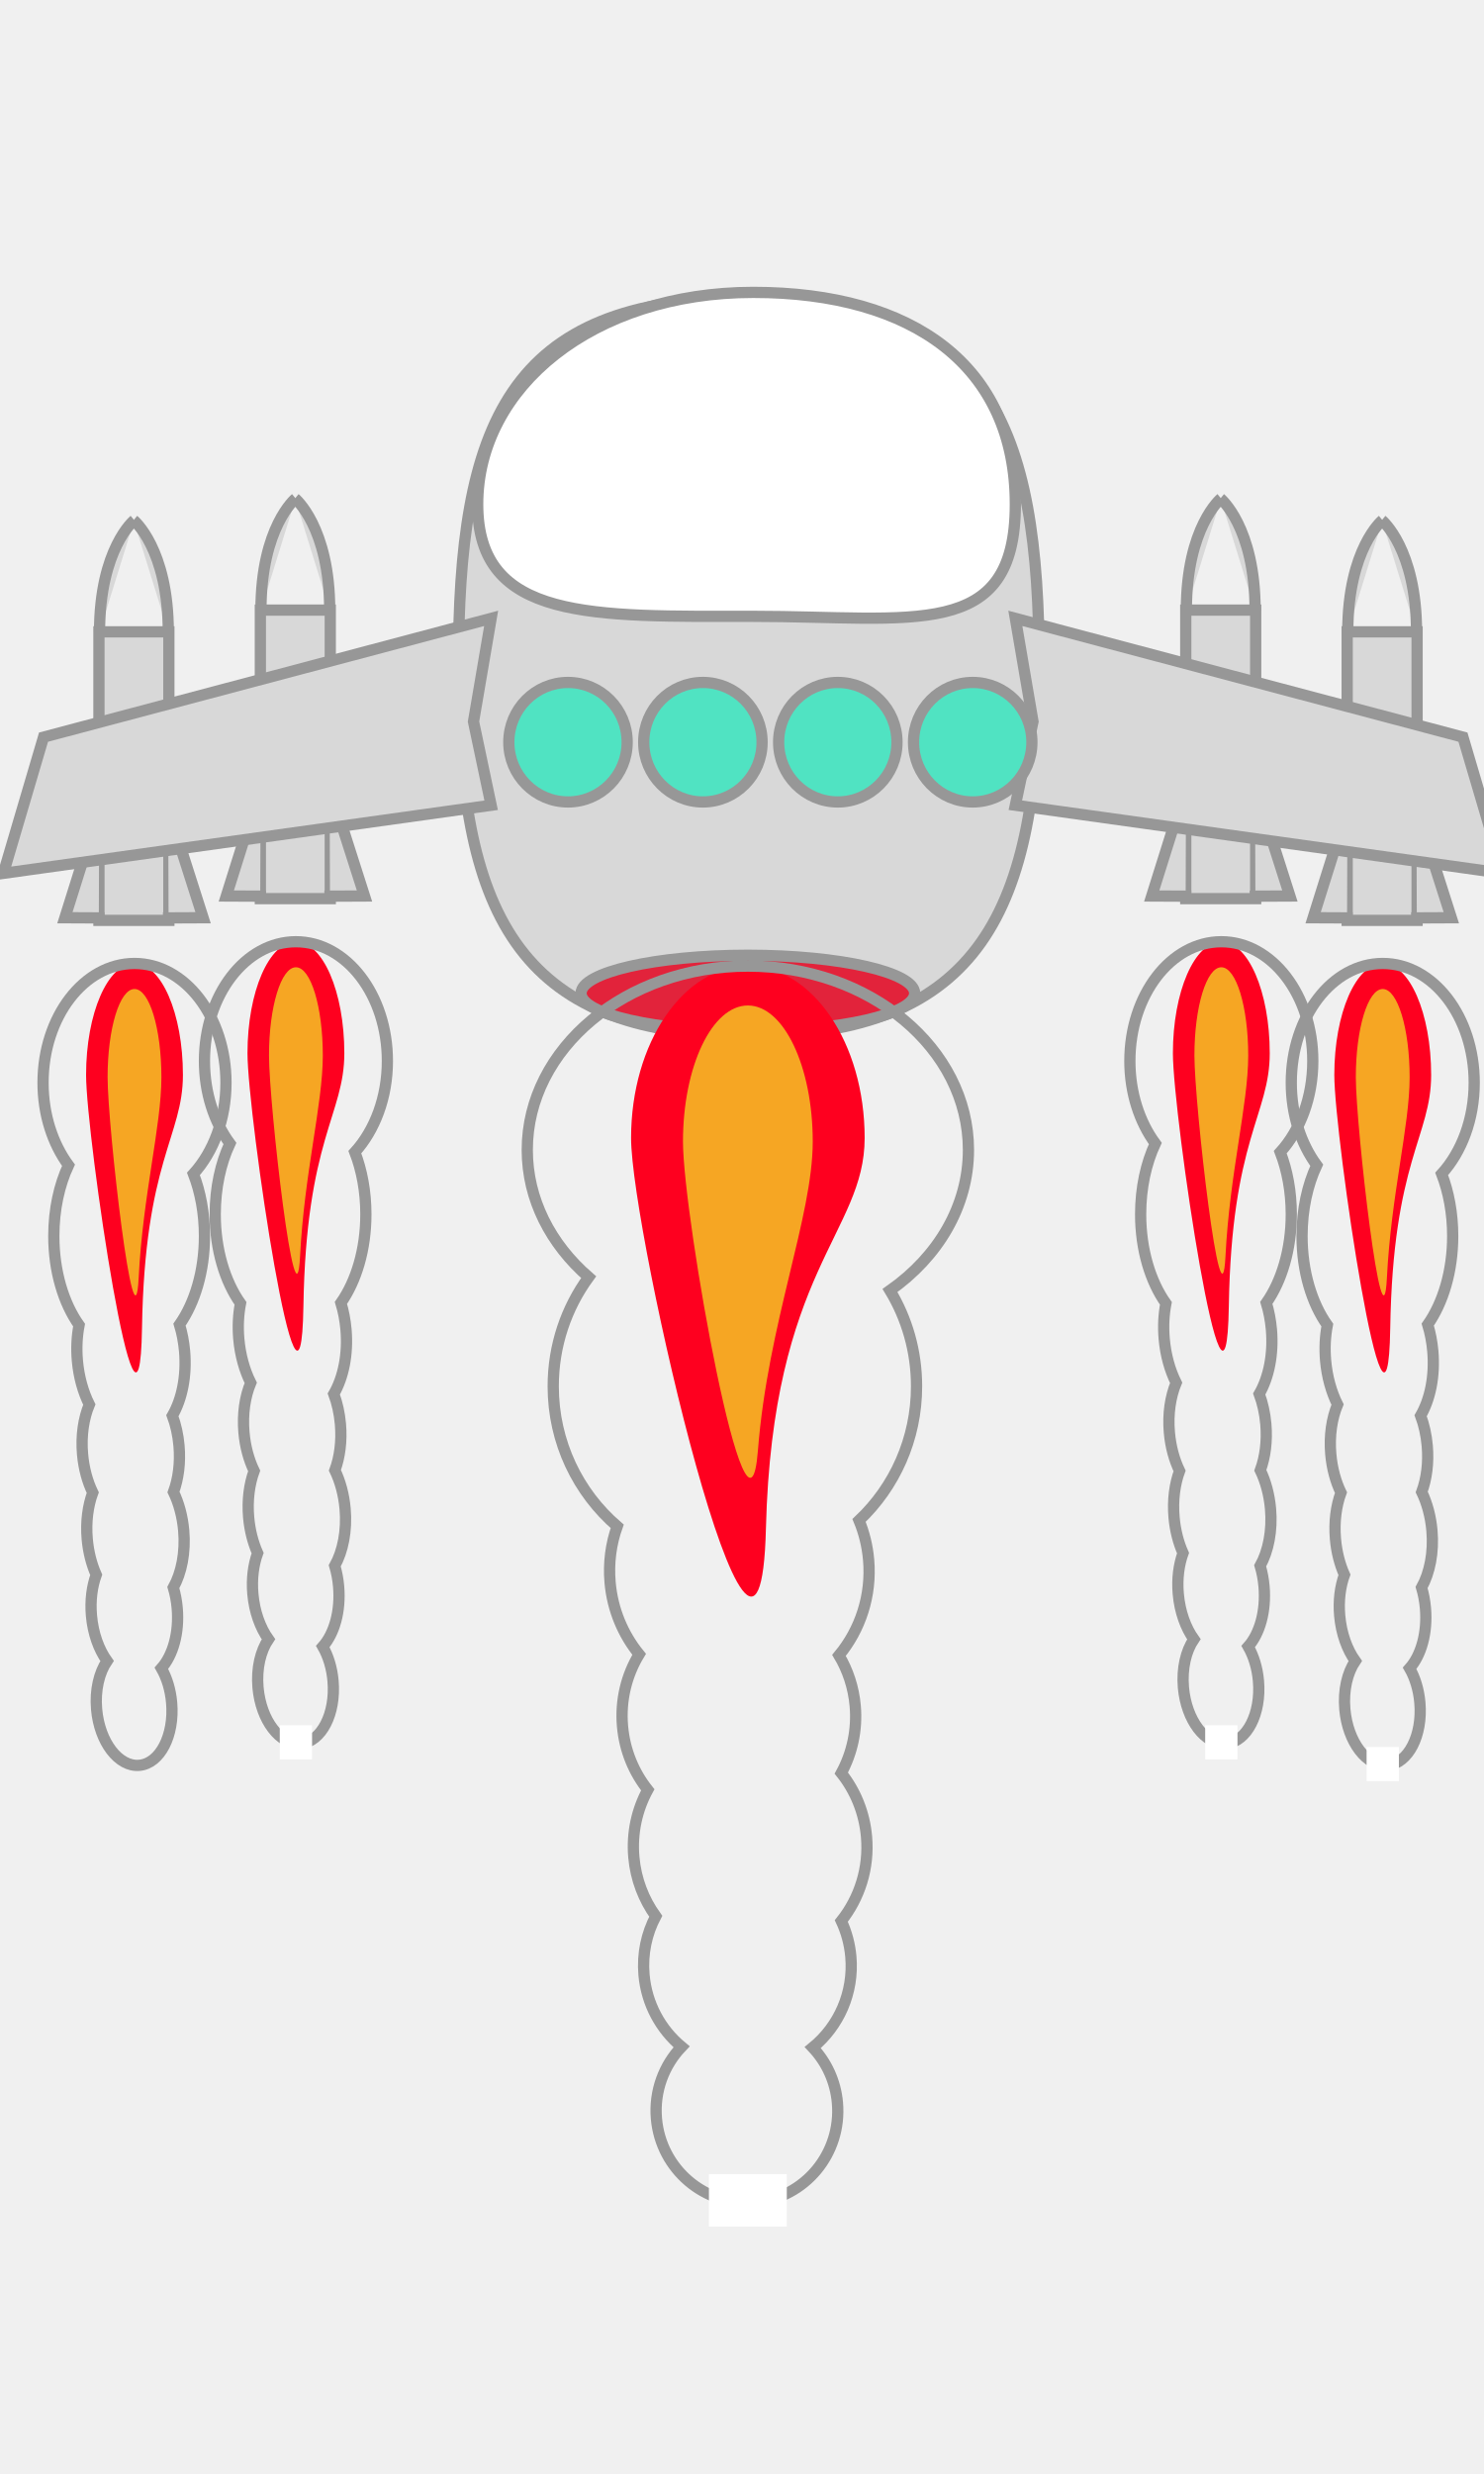
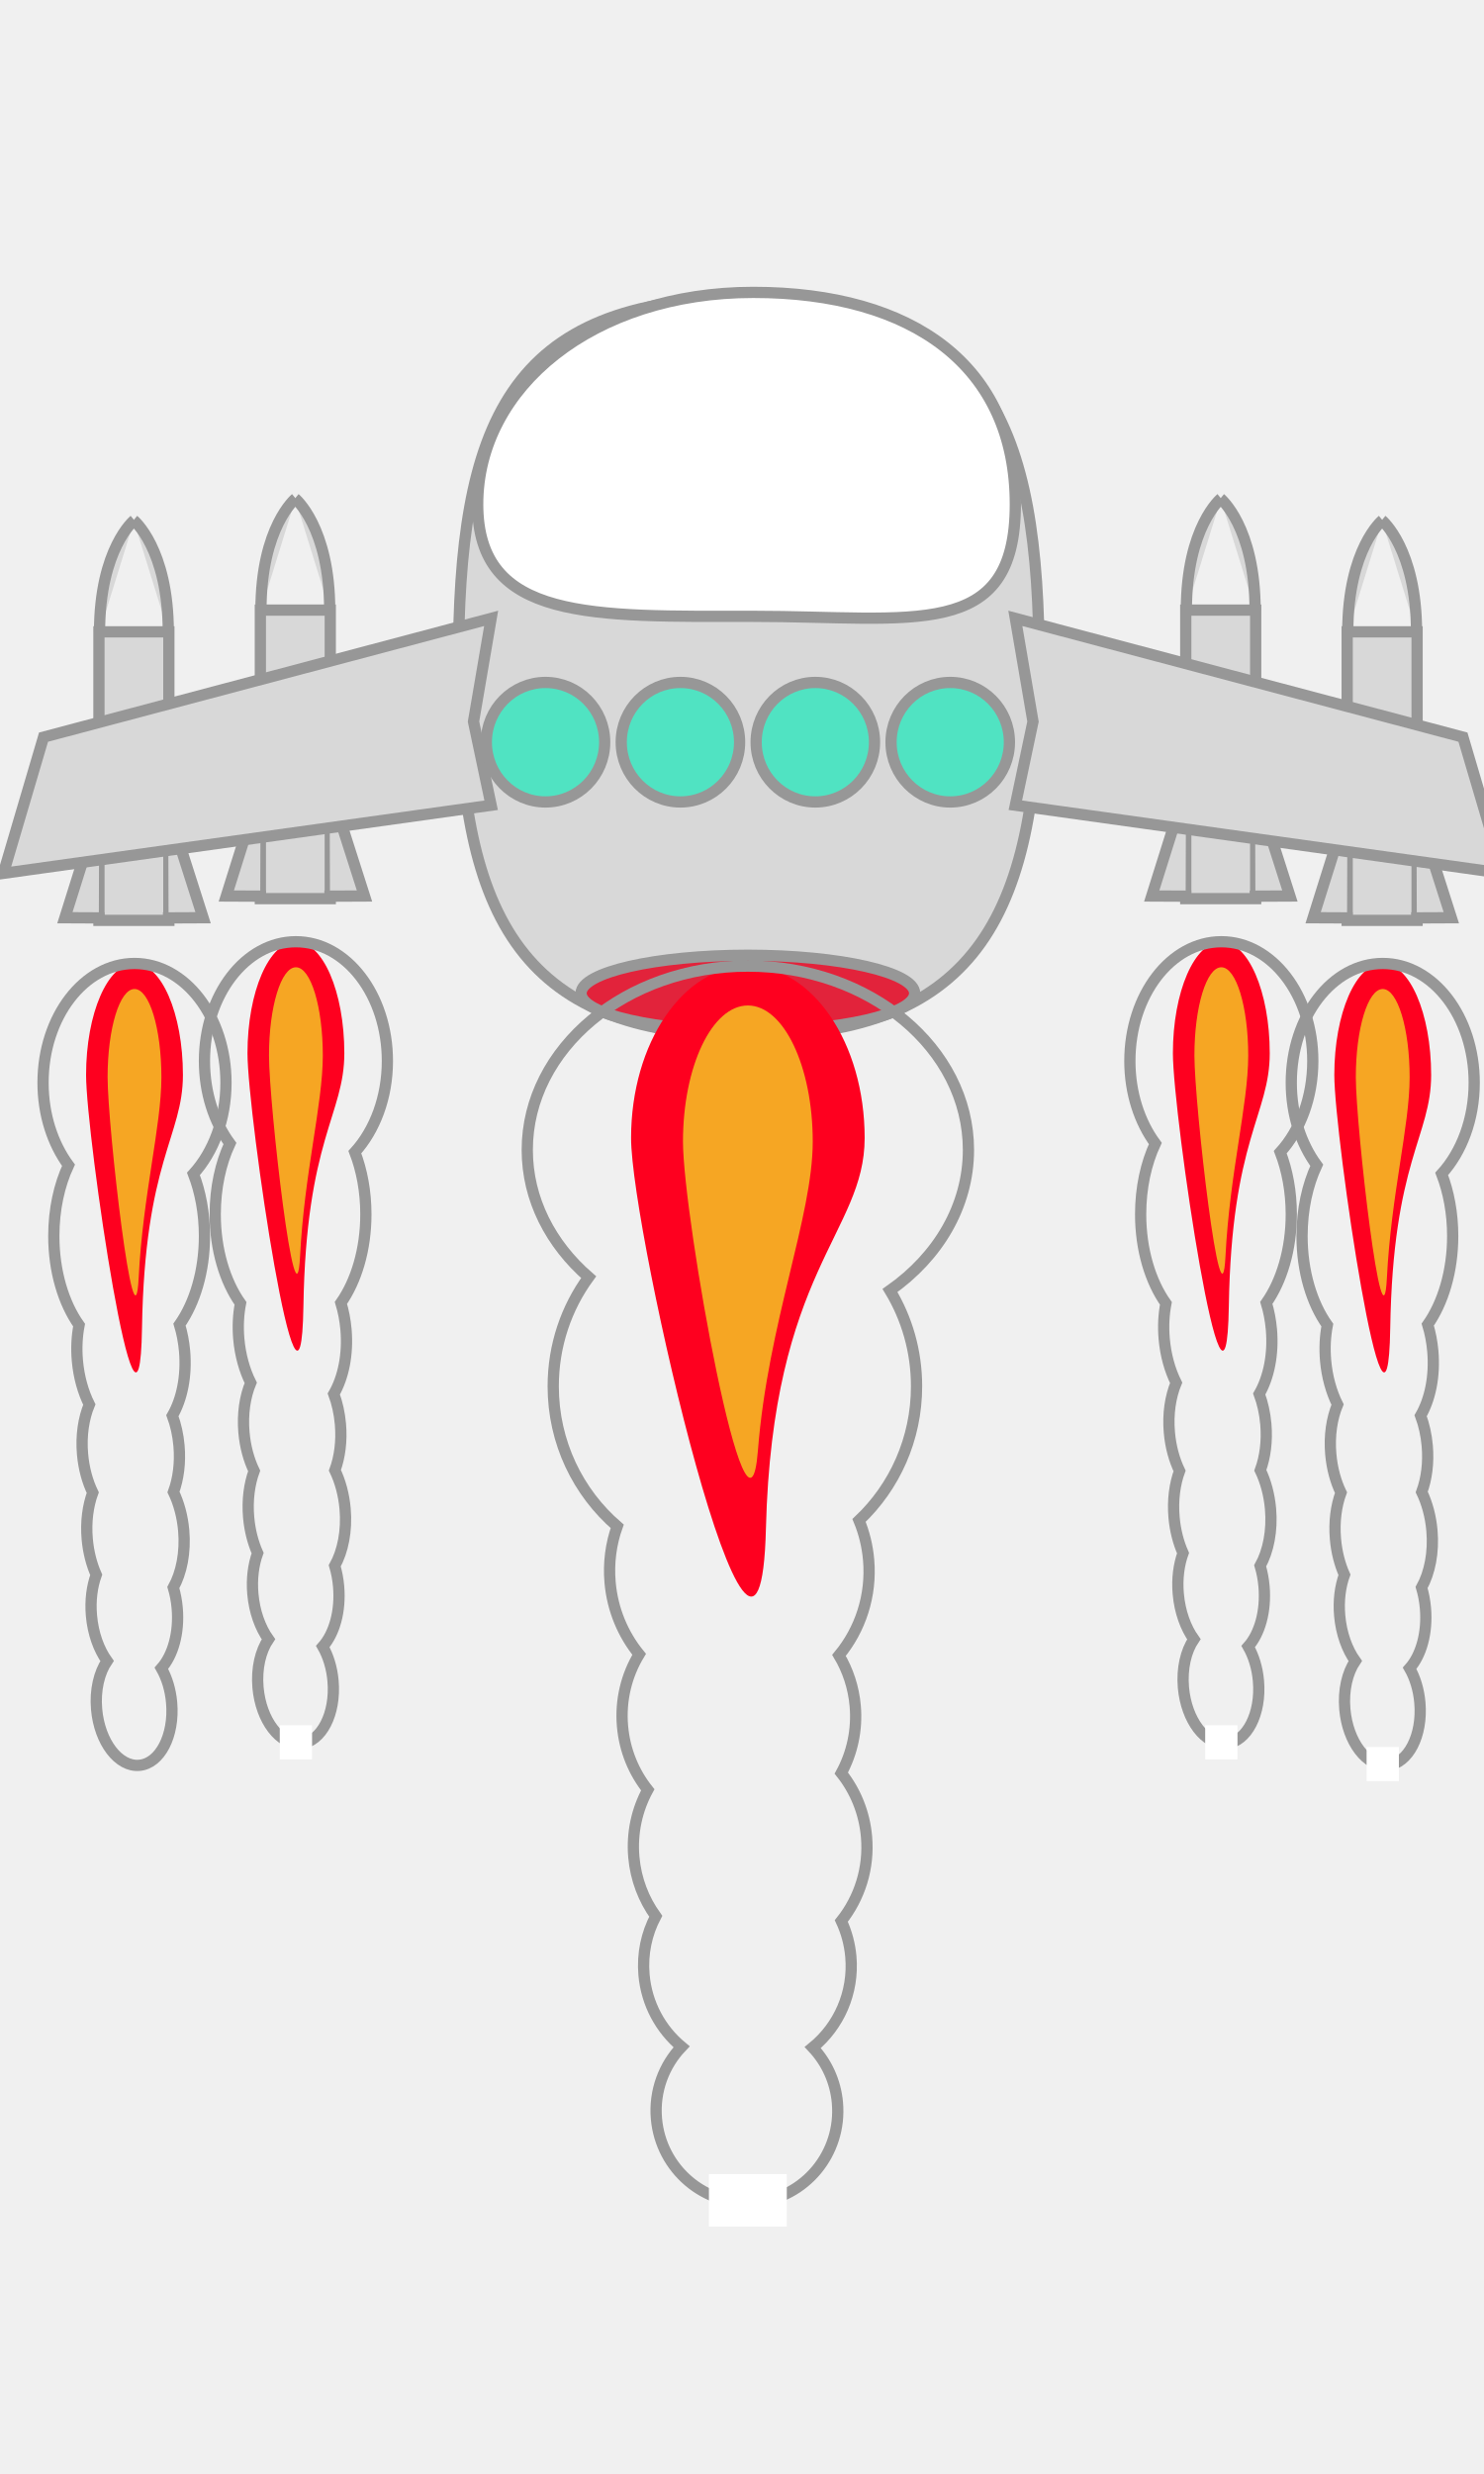
<svg xmlns="http://www.w3.org/2000/svg" width="90px" height="150px" viewBox="0 0 66 86" version="1.1">
  <defs />
  <g id="Page-1" stroke="none" stroke-width="1" fill="none" fill-rule="evenodd">
    <g id="plane" transform="translate(0, 1)">
      <g class="rocket" id="rocket-3" transform="translate(50.25, 9.179775)">
        <g id="exhaust" transform="translate(0, 19.69147)">
          <path d="M4.401,16.219 C4.52,8.764 6.221,7.695 6.221,4.957 C6.221,2.219 5.257,0 4.068,0 C2.878,0 1.914,2.219 1.914,4.957 C1.914,7.695 4.282,23.675 4.401,16.219 Z" id="Oval-1" fill="#FE001F" />
          <path d="M4.253,13.976 C4.438,10.288 5.264,7.228 5.264,5.061 C5.264,2.893 4.729,1.136 4.068,1.136 C3.407,1.136 2.871,2.893 2.871,5.061 C2.871,7.228 4.068,17.665 4.253,13.976 Z" id="Oval-2" fill="#F6A623" />
          <path class="smoke" d="M1.603,16.08 C1.508,16.567 1.479,17.1 1.527,17.655 C1.591,18.385 1.781,19.055 2.059,19.612 C1.803,20.226 1.685,20.996 1.757,21.817 C1.812,22.452 1.974,23.037 2.211,23.529 L2.211,23.529 C1.995,24.117 1.899,24.831 1.965,25.59 C2.016,26.175 2.158,26.717 2.365,27.183 C2.177,27.702 2.094,28.33 2.153,28.997 C2.223,29.794 2.481,30.501 2.847,31.013 L2.847,31.013 C2.495,31.531 2.308,32.309 2.382,33.159 C2.51,34.617 3.36,35.734 4.282,35.653 C5.203,35.573 5.847,34.325 5.719,32.867 C5.669,32.285 5.502,31.757 5.263,31.338 C5.774,30.762 6.063,29.766 5.967,28.663 C5.939,28.341 5.88,28.034 5.795,27.749 L5.795,27.749 C6.158,27.093 6.341,26.19 6.256,25.214 C6.2,24.579 6.038,23.994 5.802,23.502 C6.018,22.914 6.114,22.2 6.047,21.442 C6.005,20.962 5.903,20.511 5.753,20.108 L5.753,20.108 C6.176,19.375 6.392,18.349 6.295,17.238 C6.258,16.822 6.181,16.426 6.069,16.059 C6.75,15.088 7.179,13.682 7.179,12.118 C7.179,11.106 6.999,10.161 6.689,9.356 C7.574,8.384 8.136,6.928 8.136,5.302 C8.136,2.374 6.314,0 4.068,0 C1.821,0 0,2.374 0,5.302 C0,6.726 0.431,8.019 1.132,8.971 C0.721,9.851 0.479,10.94 0.479,12.118 C0.479,13.694 0.913,15.109 1.603,16.08 Z" id="Oval-3" stroke="#979797" stroke-width="0.5" />
          <rect id="Rectangle-1" fill="#FFFFFF" x="3.35" y="34.839" width="1.436" height="1.515" />
        </g>
        <g class="rocket-body">
          <path d="M5.57,4.95 C5.57,1.248 4.028,-0.018 4.028,-0.018" id="Path-1" stroke="#979797" stroke-width="0.5" fill="#D8D8D8" />
          <path d="M2.513,4.95 C2.513,1.248 4.054,-0.018 4.054,-0.018" id="Path-2" stroke="#979797" stroke-width="0.5" fill="#D8D8D8" />
          <path d="M2.486,4.947 L2.486,17.776 L5.596,17.776 L5.596,4.947 L2.486,4.947 L2.486,4.947 Z" id="Rectangle-1" stroke="#979797" stroke-width="0.5" fill="#D8D8D8" />
          <path d="M2.497,12.803 L0.972,17.659 L2.481,17.666" id="Line" stroke="#979797" stroke-width="0.5" stroke-linecap="square" fill="#D8D8D8" />
          <path d="M7.118,12.803 L5.567,17.659 L7.102,17.666" id="Line-2" stroke="#979797" stroke-width="0.5" stroke-linecap="square" fill="#D8D8D8" transform="translate(6.342504, 15.231) scale(-1, 1) translate(-6.342504, -15.231) " />
        </g>
      </g>
      <g class="rocket" id="rocket-4" transform="translate(57.42857, 10.14607)">
        <g id="exhaust" transform="translate(0, 19.69147)">
          <path d="M4.401,16.219 C4.52,8.764 6.221,7.695 6.221,4.957 C6.221,2.219 5.257,0 4.068,0 C2.878,0 1.914,2.219 1.914,4.957 C1.914,7.695 4.282,23.675 4.401,16.219 Z" id="Oval-1" fill="#FE001F" />
          <path d="M4.253,13.976 C4.438,10.288 5.264,7.228 5.264,5.061 C5.264,2.893 4.729,1.136 4.068,1.136 C3.407,1.136 2.871,2.893 2.871,5.061 C2.871,7.228 4.068,17.665 4.253,13.976 Z" id="Oval-2" fill="#F6A623" />
          <path class="smoke" d="M1.603,16.08 C1.508,16.567 1.479,17.1 1.527,17.655 C1.591,18.385 1.781,19.055 2.059,19.612 C1.803,20.226 1.685,20.996 1.757,21.817 C1.812,22.452 1.974,23.037 2.211,23.529 L2.211,23.529 C1.995,24.117 1.899,24.831 1.965,25.59 C2.016,26.175 2.158,26.717 2.365,27.183 C2.177,27.702 2.094,28.33 2.153,28.997 C2.223,29.794 2.481,30.501 2.847,31.013 L2.847,31.013 C2.495,31.531 2.308,32.309 2.382,33.159 C2.51,34.617 3.36,35.734 4.282,35.653 C5.203,35.573 5.847,34.325 5.719,32.867 C5.669,32.285 5.502,31.757 5.263,31.338 C5.774,30.762 6.063,29.766 5.967,28.663 C5.939,28.341 5.88,28.034 5.795,27.749 L5.795,27.749 C6.158,27.093 6.341,26.19 6.256,25.214 C6.2,24.579 6.038,23.994 5.802,23.502 C6.018,22.914 6.114,22.2 6.047,21.442 C6.005,20.962 5.903,20.511 5.753,20.108 L5.753,20.108 C6.176,19.375 6.392,18.349 6.295,17.238 C6.258,16.822 6.181,16.426 6.069,16.059 C6.75,15.088 7.179,13.682 7.179,12.118 C7.179,11.106 6.999,10.161 6.689,9.356 C7.574,8.384 8.136,6.928 8.136,5.302 C8.136,2.374 6.314,0 4.068,0 C1.821,0 0,2.374 0,5.302 C0,6.726 0.431,8.019 1.132,8.971 C0.721,9.851 0.479,10.94 0.479,12.118 C0.479,13.694 0.913,15.109 1.603,16.08 Z" id="Oval-3" stroke="#979797" stroke-width="0.5" />
          <rect id="Rectangle-1" fill="#FFFFFF" x="3.35" y="34.839" width="1.436" height="1.515" />
        </g>
        <g class="rocket-body">
          <path d="M5.57,4.95 C5.57,1.248 4.028,-0.018 4.028,-0.018" id="Path-1" stroke="#979797" stroke-width="0.5" fill="#D8D8D8" />
          <path d="M2.513,4.95 C2.513,1.248 4.054,-0.018 4.054,-0.018" id="Path-2" stroke="#979797" stroke-width="0.5" fill="#D8D8D8" />
          <path d="M2.486,4.947 L2.486,17.776 L5.596,17.776 L5.596,4.947 L2.486,4.947 L2.486,4.947 Z" id="Rectangle-1" stroke="#979797" stroke-width="0.5" fill="#D8D8D8" />
          <path d="M2.497,12.803 L0.972,17.659 L2.481,17.666" id="Line" stroke="#979797" stroke-width="0.5" stroke-linecap="square" fill="#D8D8D8" />
          <path d="M7.118,12.803 L5.567,17.659 L7.102,17.666" id="Line-2" stroke="#979797" stroke-width="0.5" stroke-linecap="square" fill="#D8D8D8" transform="translate(6.342504, 15.231) scale(-1, 1) translate(-6.342504, -15.231) " />
        </g>
      </g>
      <g class="rocket" id="rocket-2" transform="translate(9.092857, 9.179775)">
        <g id="exhaust" transform="translate(0, 19.69147)">
          <path d="M4.401,16.219 C4.52,8.764 6.221,7.695 6.221,4.957 C6.221,2.219 5.257,0 4.068,0 C2.878,0 1.914,2.219 1.914,4.957 C1.914,7.695 4.282,23.675 4.401,16.219 Z" id="Oval-1" fill="#FE001F" />
          <path d="M4.253,13.976 C4.438,10.288 5.264,7.228 5.264,5.061 C5.264,2.893 4.729,1.136 4.068,1.136 C3.407,1.136 2.871,2.893 2.871,5.061 C2.871,7.228 4.068,17.665 4.253,13.976 Z" id="Oval-2" fill="#F6A623" />
          <path class="smoke" d="M1.603,16.08 C1.508,16.567 1.479,17.1 1.527,17.655 C1.591,18.385 1.781,19.055 2.059,19.612 C1.803,20.226 1.685,20.996 1.757,21.817 C1.812,22.452 1.974,23.037 2.211,23.529 L2.211,23.529 C1.995,24.117 1.899,24.831 1.965,25.59 C2.016,26.175 2.158,26.717 2.365,27.183 C2.177,27.702 2.094,28.33 2.153,28.997 C2.223,29.794 2.481,30.501 2.847,31.013 L2.847,31.013 C2.495,31.531 2.308,32.309 2.382,33.159 C2.51,34.617 3.36,35.734 4.282,35.653 C5.203,35.573 5.847,34.325 5.719,32.867 C5.669,32.285 5.502,31.757 5.263,31.338 C5.774,30.762 6.063,29.766 5.967,28.663 C5.939,28.341 5.88,28.034 5.795,27.749 L5.795,27.749 C6.158,27.093 6.341,26.19 6.256,25.214 C6.2,24.579 6.038,23.994 5.802,23.502 C6.018,22.914 6.114,22.2 6.047,21.442 C6.005,20.962 5.903,20.511 5.753,20.108 L5.753,20.108 C6.176,19.375 6.392,18.349 6.295,17.238 C6.258,16.822 6.181,16.426 6.069,16.059 C6.75,15.088 7.179,13.682 7.179,12.118 C7.179,11.106 6.999,10.161 6.689,9.356 C7.574,8.384 8.136,6.928 8.136,5.302 C8.136,2.374 6.314,0 4.068,0 C1.821,0 0,2.374 0,5.302 C0,6.726 0.431,8.019 1.132,8.971 C0.721,9.851 0.479,10.94 0.479,12.118 C0.479,13.694 0.913,15.109 1.603,16.08 Z" id="Oval-3" stroke="#979797" stroke-width="0.5" />
          <rect id="Rectangle-1" fill="#FFFFFF" x="3.35" y="34.839" width="1.436" height="1.515" />
        </g>
        <g class="rocket-body">
          <path d="M5.57,4.95 C5.57,1.248 4.028,-0.018 4.028,-0.018" id="Path-1" stroke="#979797" stroke-width="0.5" fill="#D8D8D8" />
          <path d="M2.513,4.95 C2.513,1.248 4.054,-0.018 4.054,-0.018" id="Path-2" stroke="#979797" stroke-width="0.5" fill="#D8D8D8" />
          <path d="M2.486,4.947 L2.486,17.776 L5.596,17.776 L5.596,4.947 L2.486,4.947 L2.486,4.947 Z" id="Rectangle-1" stroke="#979797" stroke-width="0.5" fill="#D8D8D8" />
          <path d="M2.497,12.803 L0.972,17.659 L2.481,17.666" id="Line" stroke="#979797" stroke-width="0.5" stroke-linecap="square" fill="#D8D8D8" />
          <path d="M7.118,12.803 L5.567,17.659 L7.102,17.666" id="Line-2" stroke="#979797" stroke-width="0.5" stroke-linecap="square" fill="#D8D8D8" transform="translate(6.342504, 15.231) scale(-1, 1) translate(-6.342504, -15.231) " />
        </g>
      </g>
      <g class="rocket" id="rocket-1" transform="translate(1.914286, 10.14607)">
        <g id="exhaust" transform="translate(0, 19.69147)">
          <path d="M4.401,16.219 C4.52,8.764 6.221,7.695 6.221,4.957 C6.221,2.219 5.257,3.55271368e-15 4.068,3.55271368e-15 C2.878,3.55271368e-15 1.914,2.219 1.914,4.957 C1.914,7.695 4.282,23.675 4.401,16.219 Z" id="Oval-1" fill="#FE001F" />
          <path d="M4.253,13.976 C4.438,10.288 5.264,7.228 5.264,5.061 C5.264,2.893 4.729,1.136 4.068,1.136 C3.407,1.136 2.871,2.893 2.871,5.061 C2.871,7.228 4.068,17.665 4.253,13.976 Z" id="Oval-2" fill="#F6A623" />
          <path class="smoke" d="M1.603,16.08 C1.508,16.567 1.479,17.1 1.527,17.655 C1.591,18.385 1.781,19.055 2.059,19.612 C1.803,20.226 1.685,20.996 1.757,21.817 C1.812,22.452 1.974,23.037 2.211,23.529 L2.211,23.529 C1.995,24.117 1.899,24.831 1.965,25.59 C2.016,26.175 2.158,26.717 2.365,27.183 C2.177,27.702 2.094,28.33 2.153,28.997 C2.223,29.794 2.481,30.501 2.847,31.013 L2.847,31.013 C2.495,31.531 2.308,32.309 2.382,33.159 C2.51,34.617 3.36,35.734 4.282,35.653 C5.203,35.573 5.847,34.325 5.719,32.867 C5.669,32.285 5.502,31.757 5.263,31.338 C5.774,30.762 6.063,29.766 5.967,28.663 C5.939,28.341 5.88,28.034 5.795,27.749 L5.795,27.749 C6.158,27.093 6.341,26.19 6.256,25.214 C6.2,24.579 6.038,23.994 5.802,23.502 C6.018,22.914 6.114,22.2 6.047,21.442 C6.005,20.962 5.903,20.511 5.753,20.108 L5.753,20.108 C6.176,19.375 6.392,18.349 6.295,17.238 C6.258,16.822 6.181,16.426 6.069,16.059 C6.75,15.088 7.179,13.682 7.179,12.118 C7.179,11.106 6.999,10.161 6.689,9.356 C7.574,8.384 8.136,6.928 8.136,5.302 C8.136,2.374 6.314,3.43295929e-15 4.068,3.43295929e-15 C1.821,3.43295929e-15 0,2.374 0,5.302 C0,6.726 0.431,8.019 1.132,8.971 C0.721,9.851 0.479,10.94 0.479,12.118 C0.479,13.694 0.913,15.109 1.603,16.08 Z" id="Oval-3" stroke="#979797" stroke-width="0.5" />
          <rect id="Rectangle-1" opacity="0" fill="#FFFFFF" x="3.35" y="34.839" width="1.436" height="1.515" />
        </g>
        <g class="rocket-body">
          <path d="M5.57,4.95 C5.57,1.248 4.028,-0.018 4.028,-0.018" id="Path-1" stroke="#979797" stroke-width="0.5" fill="#D8D8D8" />
          <path d="M2.513,4.95 C2.513,1.248 4.054,-0.018 4.054,-0.018" id="Path-2" stroke="#979797" stroke-width="0.5" fill="#D8D8D8" />
          <path d="M2.486,4.947 L2.486,17.776 L5.596,17.776 L5.596,4.947 L2.486,4.947 L2.486,4.947 Z" id="Rectangle-1" stroke="#979797" stroke-width="0.5" fill="#D8D8D8" />
          <path d="M2.497,12.803 L0.972,17.659 L2.481,17.666" id="Line" stroke="#979797" stroke-width="0.5" stroke-linecap="square" fill="#D8D8D8" />
          <path d="M7.118,12.803 L5.567,17.659 L7.102,17.666" id="Line-2" stroke="#979797" stroke-width="0.5" stroke-linecap="square" fill="#D8D8D8" transform="translate(6.342504, 15.231) scale(-1, 1) translate(-6.342504, -15.231) " />
        </g>
      </g>
      <g id="planebody">
        <path d="M33.261,33.055 C43.615,33.055 46.216,27.475 46.216,16.669 C46.216,5.862 43.965,0.235 33.261,0.235 C22.556,0.235 20.387,5.862 20.387,16.669 C20.387,27.475 22.906,33.055 33.261,33.055 Z" id="Oval-10" stroke="#979797" stroke-width="0.5" fill="#D8D8D8" />
        <path d="M33.5,14.404 C40.636,14.404 45.156,15.536 45.156,9.421 C45.156,3.307 40.636,0 33.5,0 C26.364,0 21.245,4.218 21.245,9.421 C21.245,14.625 26.364,14.404 33.5,14.404 Z" id="Oval-11" stroke="#979797" stroke-width="0.5" fill="#FFFFFF" />
        <path d="M1.936,19.775 L0.15,25.831 L21.843,22.803 L21.059,19.084 L21.843,14.494 L1.936,19.775 Z" id="Rectangle-2" stroke="#979797" stroke-width="0.5" fill="#D8D8D8" />
        <path d="M46.922,19.775 L45.136,25.831 L66.829,22.803 L66.044,19.084 L66.829,14.494 L46.922,19.775 Z" id="Rectangle-3" stroke="#979797" stroke-width="0.5" fill="#D8D8D8" transform="translate(55.99286, 20.05056) scale(-1, 1) translate(-55.99286, -20.05056) " />
-         <ellipse id="health-1" stroke="#979797" stroke-width="0.5" cx="25.261" cy="20" rx="2.632" ry="2.657" fill="#50E3C2" />
-         <ellipse id="health-2" stroke="#979797" stroke-width="0.5" cx="31.261" cy="20" rx="2.632" ry="2.657" fill="#50E3C2" />
-         <ellipse id="health-3" stroke="#979797" stroke-width="0.5" cx="37.261" cy="20" rx="2.632" ry="2.657" fill="#50E3C2" />
-         <ellipse id="health-4" stroke="#979797" stroke-width="0.5" cx="43.261" cy="20" rx="2.632" ry="2.657" fill="#50E3C2" />
+         <ellipse id="health-1" stroke="#979797" stroke-width="0.5" cx="24.261" cy="20" rx="2.632" ry="2.657" fill="#50E3C2" />
+         <ellipse id="health-2" stroke="#979797" stroke-width="0.5" cx="30.261" cy="20" rx="2.632" ry="2.657" fill="#50E3C2" />
+         <ellipse id="health-3" stroke="#979797" stroke-width="0.5" cx="36.261" cy="20" rx="2.632" ry="2.657" fill="#50E3C2" />
+         <ellipse id="health-4" stroke="#979797" stroke-width="0.5" cx="42.261" cy="20" rx="2.632" ry="2.657" fill="#50E3C2" />
        <ellipse id="Oval-49" stroke="#979797" stroke-width="0.5" fill="#E2233B" cx="33.261" cy="31.163" rx="7.418" ry="1.691" />
        <g id="exhaust-2" transform="translate(23.45, 29.95506)">
          <path d="M10.614,25.005 C10.9,13.511 15.005,11.863 15.005,7.642 C15.005,3.422 12.679,0 9.811,0 C6.942,0 4.617,3.422 4.617,7.642 C4.617,11.863 10.328,36.499 10.614,25.005 Z" id="Oval-1" fill="#FE001F" />
          <path d="M10.257,21.547 C10.703,15.861 12.696,11.143 12.696,7.802 C12.696,4.46 11.404,1.751 9.811,1.751 C8.217,1.751 6.925,4.46 6.925,7.802 C6.925,11.143 9.811,27.233 10.257,21.547 Z" id="Oval-2" fill="#F6A623" />
          <path class="smoke" d="M4,24.909 C3.724,25.682 3.607,26.527 3.683,27.4 C3.79,28.62 4.26,29.72 4.976,30.599 C4.416,31.524 4.134,32.633 4.236,33.798 C4.33,34.872 4.737,35.843 5.359,36.625 L5.359,36.625 C4.879,37.506 4.645,38.536 4.739,39.614 C4.826,40.6 5.176,41.499 5.714,42.246 C5.307,43.017 5.11,43.912 5.192,44.849 C5.306,46.15 5.937,47.281 6.863,48.051 L6.863,48.051 C6.079,48.871 5.638,50.019 5.745,51.247 C5.942,53.495 7.903,55.16 10.126,54.966 C12.348,54.771 13.991,52.791 13.794,50.542 C13.71,49.583 13.305,48.731 12.696,48.083 C13.849,47.14 14.531,45.652 14.391,44.044 C14.341,43.477 14.193,42.943 13.966,42.456 L13.966,42.456 C14.775,41.438 15.211,40.114 15.088,38.708 C14.994,37.634 14.587,36.664 13.965,35.881 C14.445,35 14.679,33.97 14.585,32.893 C14.513,32.071 14.257,31.309 13.863,30.647 L13.863,30.647 C14.808,29.504 15.321,27.997 15.181,26.394 C15.127,25.777 14.98,25.191 14.755,24.648 C16.329,23.157 17.313,21.035 17.313,18.682 C17.313,17.122 16.881,15.664 16.132,14.424 C18.266,12.925 19.621,10.681 19.621,8.173 C19.621,3.659 15.229,0 9.811,0 C4.392,0 0,3.659 0,8.173 C0,10.369 1.039,12.362 2.73,13.831 C1.74,15.188 1.154,16.865 1.154,18.682 C1.154,21.176 2.259,23.41 4,24.909 Z" id="Oval-3" stroke="#979797" stroke-width="0.5" />
          <rect class="rect" id="Rectangle-1" fill="#FFFFFF" x="8.079" y="53.71" width="3.463" height="2.335" />
        </g>
      </g>
    </g>
  </g>
</svg>
